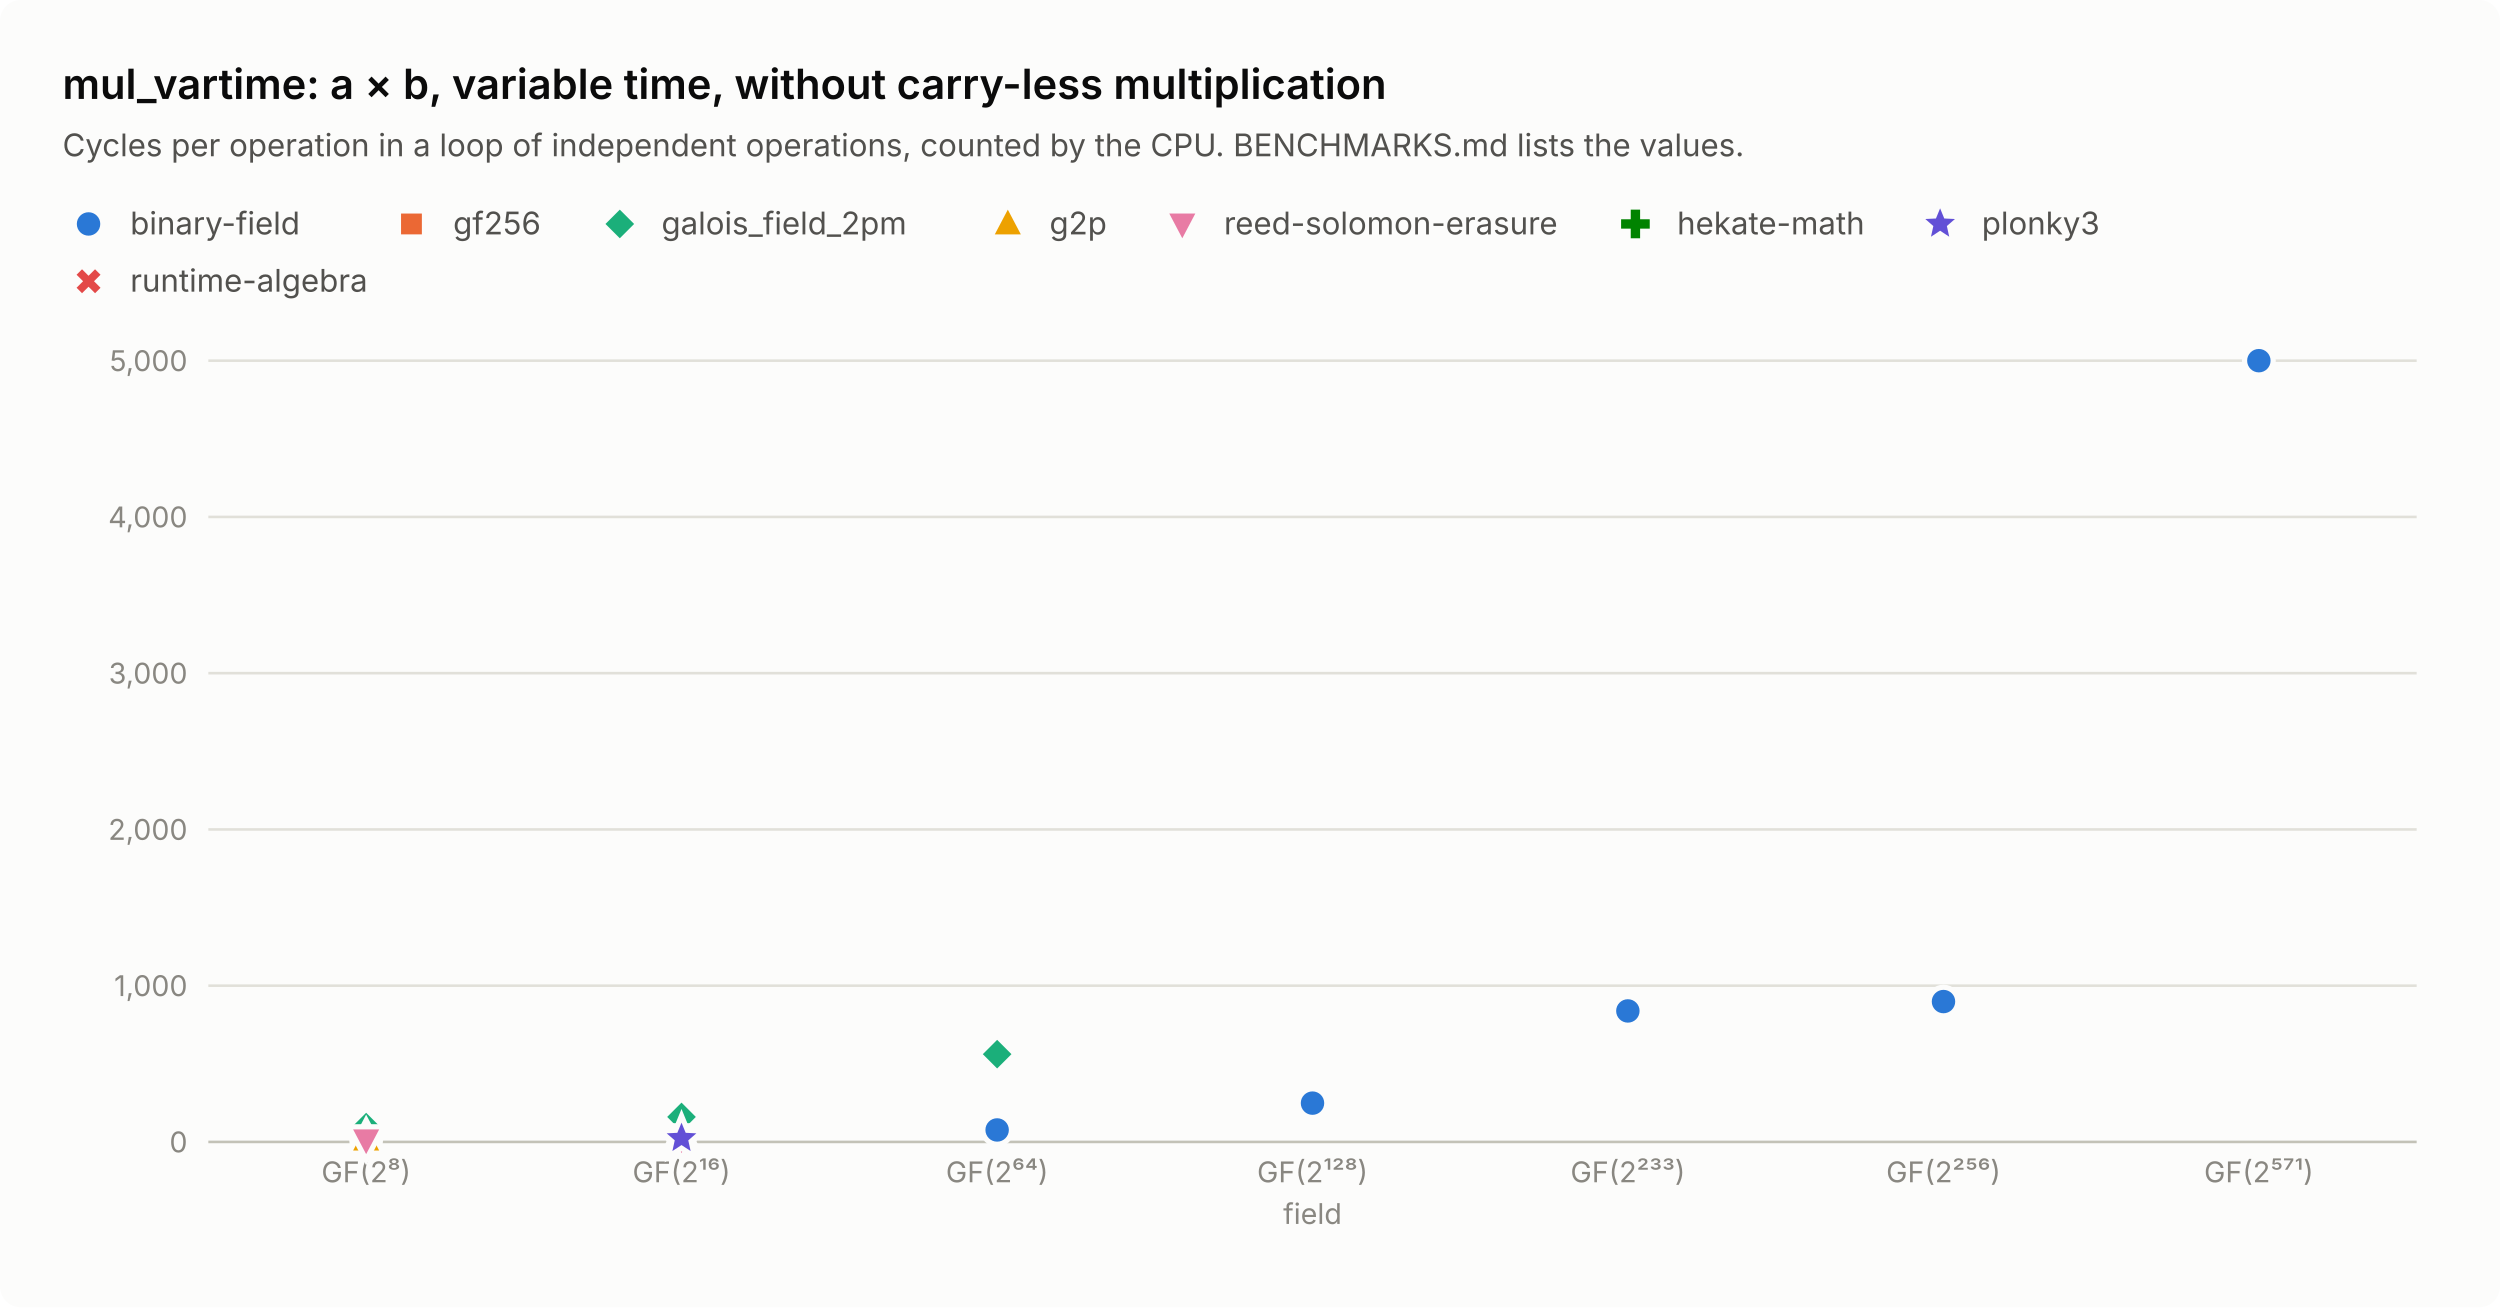
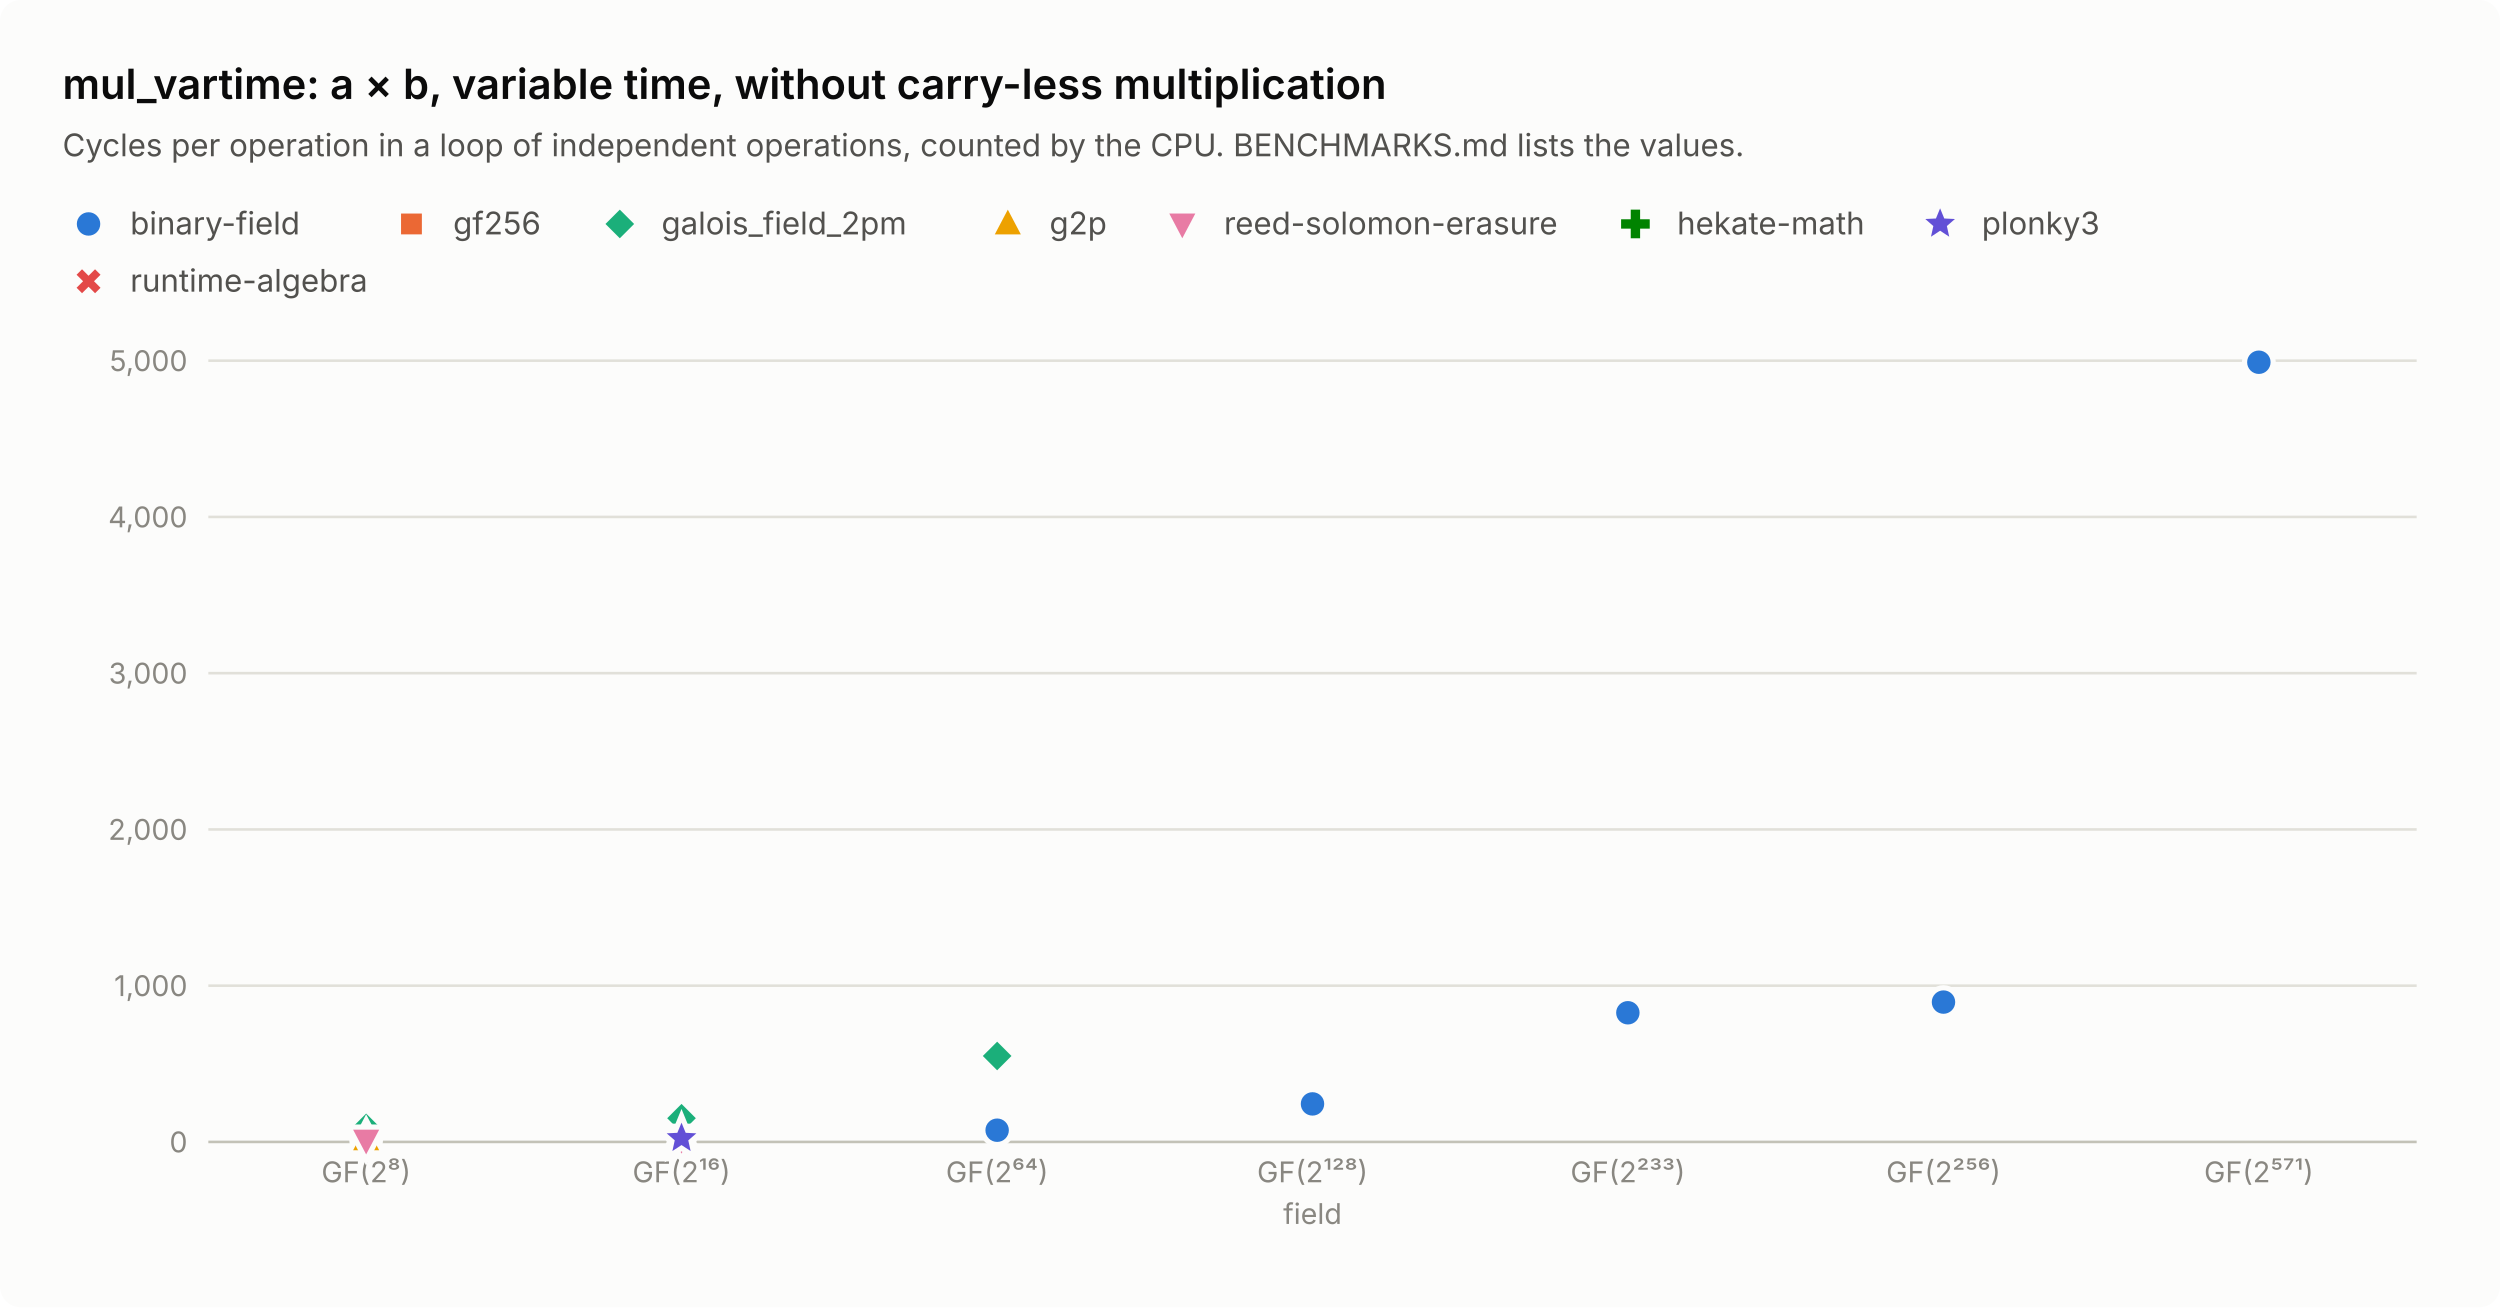
<svg xmlns="http://www.w3.org/2000/svg" width="960" height="502" viewBox="0 0 960 502" role="img" aria-labelledby="title description">
  <style>.grid,.axis{stroke-width:1}.title{font:600 16px system-ui, -apple-system, "Segoe UI", sans-serif}.subtitle,.legend{font:12px system-ui, -apple-system, "Segoe UI", sans-serif}.tick{font:11px system-ui, -apple-system, "Segoe UI", sans-serif;font-variant-numeric:tabular-nums}.line{fill:none;stroke-width:2;stroke-linejoin:round;stroke-linecap:round}.marker{stroke-width:4;paint-order:stroke}.surface{fill:#fcfcfb}.grid{stroke:#e1e0d9}.axis{stroke:#c3c2b7}.title{fill:#0b0b0b}.subtitle,.legend{fill:#52514e}.tick{fill:#898781}.marker{stroke:#fcfcfb}.c0 .line{stroke:#2a78d6}.c0 .marker{fill:#2a78d6}.c1 .line{stroke:#eb6834}.c1 .marker{fill:#eb6834}.c2 .line{stroke:#1baf7a}.c2 .marker{fill:#1baf7a}.c3 .line{stroke:#eda100}.c3 .marker{fill:#eda100}.c4 .line{stroke:#e87ba4}.c4 .marker{fill:#e87ba4}.c5 .line{stroke:#008300}.c5 .marker{fill:#008300}.c6 .line{stroke:#6250d6}.c6 .marker{fill:#6250d6}.c7 .line{stroke:#e34948}.c7 .marker{fill:#e34948}@media (prefers-color-scheme: dark){.surface{fill:#1a1a19}.grid{stroke:#2c2c2a}.axis{stroke:#383835}.title{fill:#f0efec}.subtitle,.legend{fill:#c3c2b7}.tick{fill:#898781}.marker{stroke:#1a1a19}.c0 .line{stroke:#3987e5}.c0 .marker{fill:#3987e5}.c1 .line{stroke:#d95926}.c1 .marker{fill:#d95926}.c2 .line{stroke:#199e70}.c2 .marker{fill:#199e70}.c3 .line{stroke:#c98500}.c3 .marker{fill:#c98500}.c4 .line{stroke:#d55181}.c4 .marker{fill:#d55181}.c5 .line{stroke:#008300}.c5 .marker{fill:#008300}.c6 .line{stroke:#9085e9}.c6 .marker{fill:#9085e9}.c7 .line{stroke:#e66767}.c7 .marker{fill:#e66767}}</style>
  <rect class="surface" width="960" height="502" rx="8" />
  <text class="title" x="24" y="38">mul_vartime: a × b, variable time, without carry-less multiplication</text>
  <text class="subtitle" x="24" y="60">Cycles per operation in a loop of independent operations, counted by the CPU. BENCHMARKS.md lists the values.</text>
  <g class="c0">
    <path class="marker" transform="translate(34,86)" d="M0,-4.5A4.5,4.5 0 1 1 0,4.5A4.5,4.5 0 1 1 0,-4.5Z" />
  </g>
  <text class="legend" x="50" y="90">binary-field</text>
  <g class="c1">
    <path class="marker" transform="translate(158,86)" d="M-4,-4H4V4H-4Z" />
  </g>
  <text class="legend" x="174" y="90">gf256</text>
  <g class="c2">
    <path class="marker" transform="translate(238,86)" d="M0,-5.5L5.5,0L0,5.5L-5.5,0Z" />
  </g>
  <text class="legend" x="254" y="90">galois_field_2pm</text>
  <g class="c3">
    <path class="marker" transform="translate(387,86)" d="M0,-5.5L5,4H-5Z" />
  </g>
  <text class="legend" x="403" y="90">g2p</text>
  <g class="c4">
    <path class="marker" transform="translate(454,86)" d="M0,5.5L5,-4H-5Z" />
  </g>
  <text class="legend" x="470" y="90">reed-solomon-erasure</text>
  <g class="c5">
    <path class="marker" transform="translate(628,86)" d="M-1.8,-5.5H1.8V-1.8H5.5V1.8H1.8V5.5H-1.8V1.8H-5.5V-1.8H-1.8Z" />
  </g>
  <text class="legend" x="644" y="90">hekate-math</text>
  <g class="c6">
    <path class="marker" transform="translate(745,86)" d="M0,-6L1.6,-2.1L5.7,-1.9L2.6,0.8L3.5,4.9L0,2.6L-3.5,4.9L-2.6,0.8L-5.7,-1.9L-1.6,-2.1Z" />
  </g>
  <text class="legend" x="761" y="90">plonky3</text>
  <g class="c7">
    <path class="marker" transform="translate(34,108)" d="M-4.6,-2.5L-2.5,-4.6L0,-2.1L2.5,-4.6L4.6,-2.5L2.1,0L4.6,2.5L2.5,4.6L0,2.1L-2.5,4.6L-4.6,2.5L-2.1,0Z" />
  </g>
  <text class="legend" x="50" y="112">runtime-algebra</text>
  <text class="tick" x="72" y="442.5" text-anchor="end">0</text>
  <path class="grid" d="M80,378.5H928" />
  <text class="tick" x="72" y="382.5" text-anchor="end">1,000</text>
  <path class="grid" d="M80,318.5H928" />
  <text class="tick" x="72" y="322.5" text-anchor="end">2,000</text>
  <path class="grid" d="M80,258.5H928" />
  <text class="tick" x="72" y="262.5" text-anchor="end">3,000</text>
  <path class="grid" d="M80,198.5H928" />
  <text class="tick" x="72" y="202.5" text-anchor="end">4,000</text>
  <path class="grid" d="M80,138.5H928" />
  <text class="tick" x="72" y="142.5" text-anchor="end">5,000</text>
  <path class="axis" d="M80,438.5H928" />
  <text class="tick" x="140.6" y="454" text-anchor="middle">GF(2⁸)</text>
  <text class="tick" x="261.7" y="454" text-anchor="middle">GF(2¹⁶)</text>
  <text class="tick" x="382.9" y="454" text-anchor="middle">GF(2⁶⁴)</text>
  <text class="tick" x="504.0" y="454" text-anchor="middle">GF(2¹²⁸)</text>
  <text class="tick" x="625.1" y="454" text-anchor="middle">GF(2²³³)</text>
  <text class="tick" x="746.3" y="454" text-anchor="middle">GF(2²⁵⁶)</text>
  <text class="tick" x="867.4" y="454" text-anchor="middle">GF(2⁵⁷¹)</text>
  <text class="tick" x="504.0" y="470" text-anchor="middle">field</text>
  <g class="c0">
-     <path class="marker" transform="translate(140.6,437.8)" d="M0,-4.5A4.5,4.5 0 1 1 0,4.5A4.5,4.5 0 1 1 0,-4.5Z" />
+     <path class="marker" transform="translate(140.6,437.7)" d="M0,-4.5A4.5,4.5 0 1 1 0,4.5A4.5,4.5 0 1 1 0,-4.5Z" />
    <path class="marker" transform="translate(261.7,435.3)" d="M0,-4.5A4.5,4.5 0 1 1 0,4.5A4.5,4.5 0 1 1 0,-4.5Z" />
-     <path class="marker" transform="translate(382.9,433.9)" d="M0,-4.5A4.5,4.5 0 1 1 0,4.5A4.5,4.5 0 1 1 0,-4.5Z" />
-     <path class="marker" transform="translate(504.0,423.6)" d="M0,-4.5A4.5,4.5 0 1 1 0,4.5A4.5,4.5 0 1 1 0,-4.5Z" />
-     <path class="marker" transform="translate(625.1,388.2)" d="M0,-4.5A4.5,4.5 0 1 1 0,4.5A4.5,4.5 0 1 1 0,-4.5Z" />
-     <path class="marker" transform="translate(746.3,384.6)" d="M0,-4.5A4.5,4.5 0 1 1 0,4.5A4.5,4.5 0 1 1 0,-4.5Z" />
-     <path class="marker" transform="translate(867.4,138.5)" d="M0,-4.5A4.5,4.5 0 1 1 0,4.5A4.5,4.5 0 1 1 0,-4.5Z" />
+     <path class="marker" transform="translate(382.9,434.0)" d="M0,-4.5A4.5,4.5 0 1 1 0,4.5A4.5,4.5 0 1 1 0,-4.5Z" />
+     <path class="marker" transform="translate(504.0,423.9)" d="M0,-4.5A4.5,4.5 0 1 1 0,4.5A4.5,4.5 0 1 1 0,-4.5Z" />
+     <path class="marker" transform="translate(625.1,388.9)" d="M0,-4.5A4.5,4.5 0 1 1 0,4.5A4.5,4.5 0 1 1 0,-4.5Z" />
+     <path class="marker" transform="translate(746.3,384.8)" d="M0,-4.5A4.5,4.5 0 1 1 0,4.5A4.5,4.5 0 1 1 0,-4.5Z" />
+     <path class="marker" transform="translate(867.4,139.1)" d="M0,-4.5A4.5,4.5 0 1 1 0,4.5A4.5,4.5 0 1 1 0,-4.5Z" />
  </g>
  <g class="c1">
    <path class="marker" transform="translate(140.6,437.8)" d="M-4,-4H4V4H-4Z" />
  </g>
  <g class="c2">
-     <path class="marker" transform="translate(140.6,432.8)" d="M0,-5.5L5.5,0L0,5.5L-5.5,0Z" />
-     <path class="marker" transform="translate(261.7,428.9)" d="M0,-5.5L5.5,0L0,5.5L-5.5,0Z" />
-     <path class="marker" transform="translate(382.9,404.8)" d="M0,-5.5L5.5,0L0,5.5L-5.5,0Z" />
+     <path class="marker" transform="translate(140.6,433.1)" d="M0,-5.5L5.5,0L0,5.5L-5.5,0Z" />
+     <path class="marker" transform="translate(261.7,429.4)" d="M0,-5.5L5.5,0L0,5.5L-5.5,0Z" />
+     <path class="marker" transform="translate(382.9,405.5)" d="M0,-5.5L5.5,0L0,5.5L-5.5,0Z" />
  </g>
  <g class="c3">
-     <path class="marker" transform="translate(140.6,437.8)" d="M0,-5.5L5,4H-5Z" />
-     <path class="marker" transform="translate(261.7,437.2)" d="M0,-5.5L5,4H-5Z" />
+     <path class="marker" transform="translate(140.6,437.7)" d="M0,-5.5L5,4H-5Z" />
+     <path class="marker" transform="translate(261.7,437.5)" d="M0,-5.5L5,4H-5Z" />
  </g>
  <g class="c4">
-     <path class="marker" transform="translate(140.6,437.7)" d="M0,5.5L5,-4H-5Z" />
-     <path class="marker" transform="translate(261.7,437.3)" d="M0,5.5L5,-4H-5Z" />
+     <path class="marker" transform="translate(140.6,437.8)" d="M0,5.5L5,-4H-5Z" />
+     <path class="marker" transform="translate(261.7,437.5)" d="M0,5.5L5,-4H-5Z" />
  </g>
  <g class="c5">
</g>
  <g class="c6">
    <path class="marker" transform="translate(261.7,437.1)" d="M0,-6L1.6,-2.1L5.7,-1.9L2.6,0.8L3.5,4.9L0,2.6L-3.5,4.9L-2.6,0.8L-5.7,-1.9L-1.6,-2.1Z" />
  </g>
  <g class="c7">
</g>
</svg>
